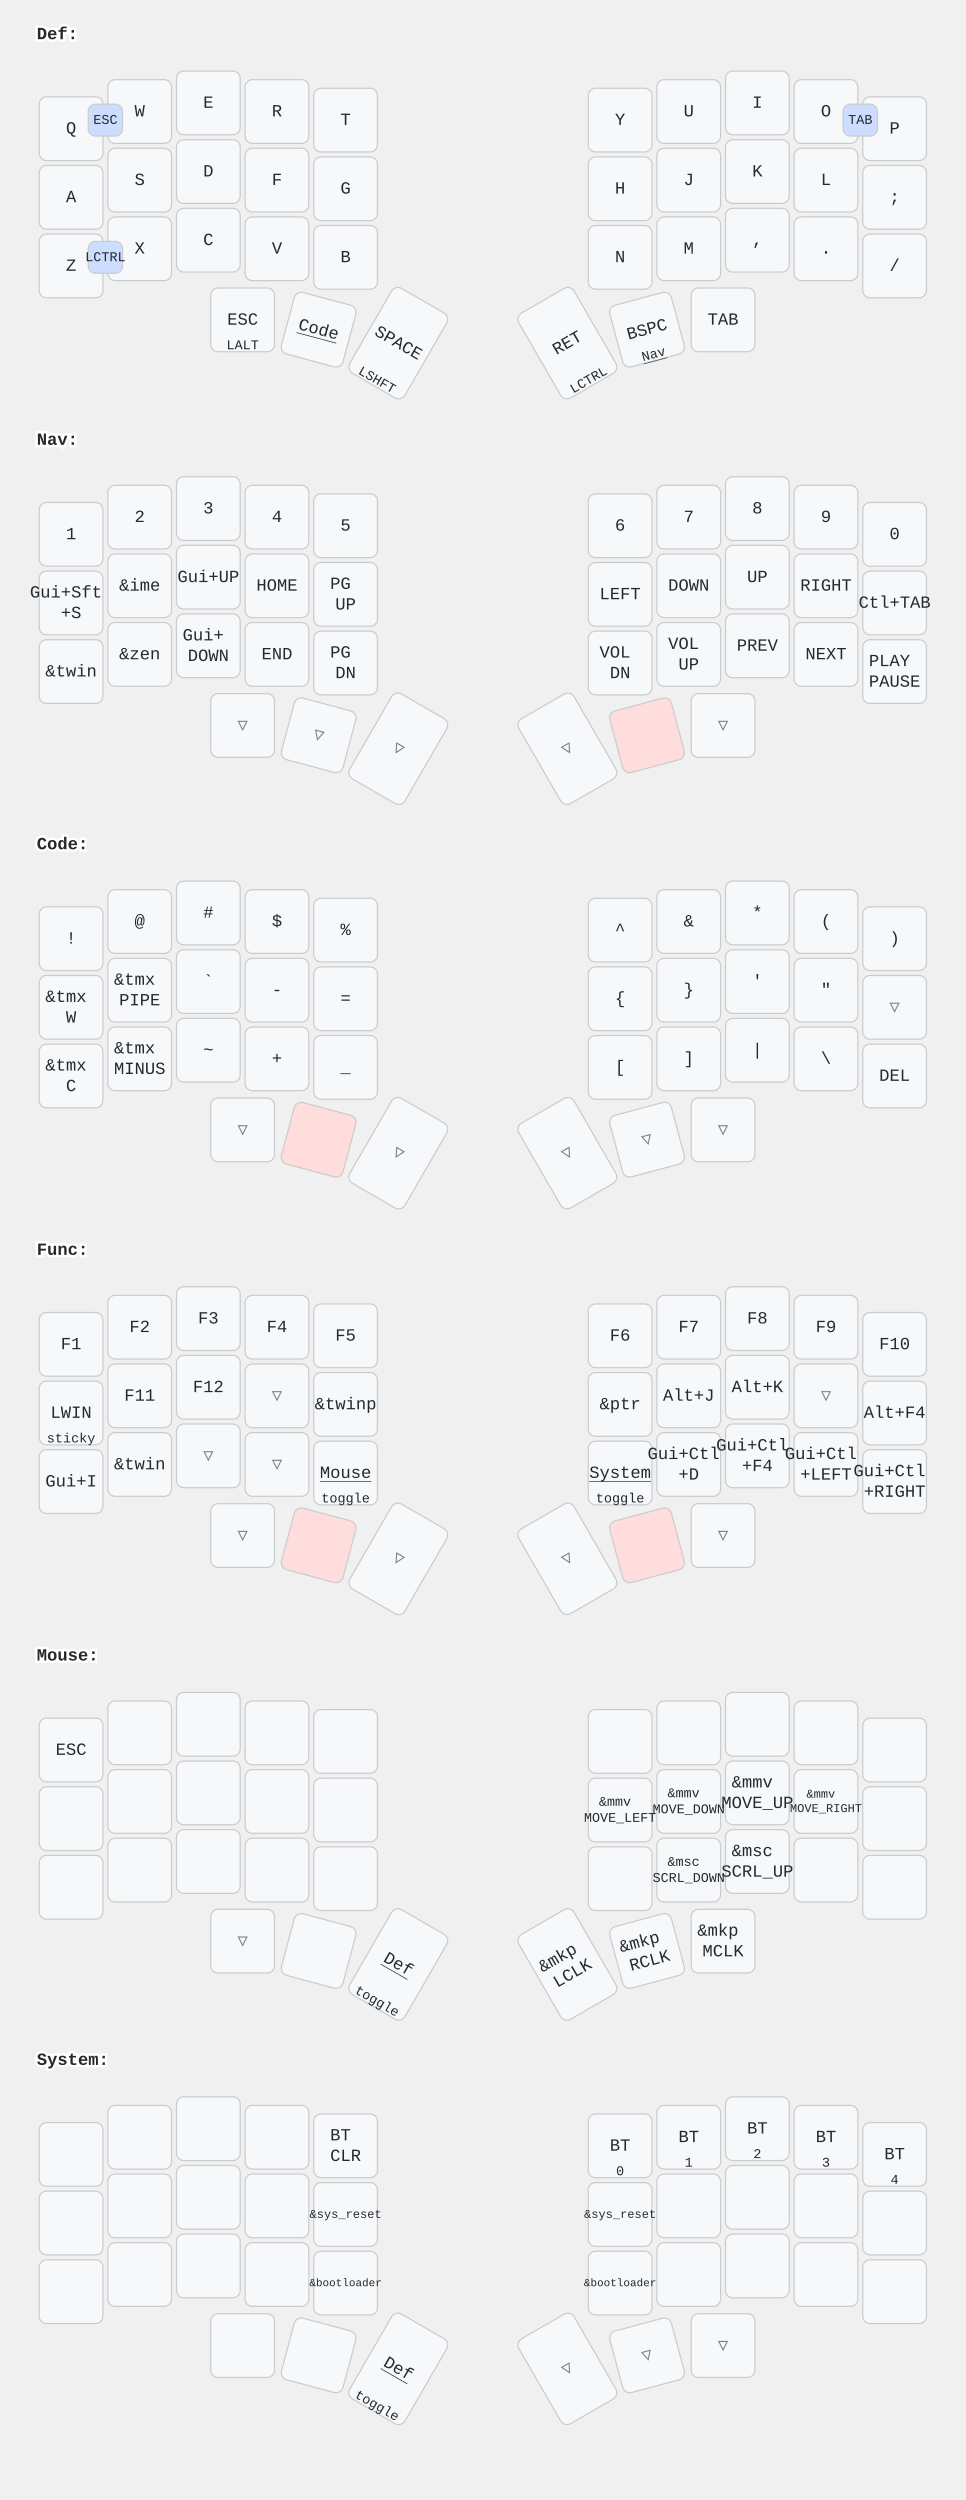
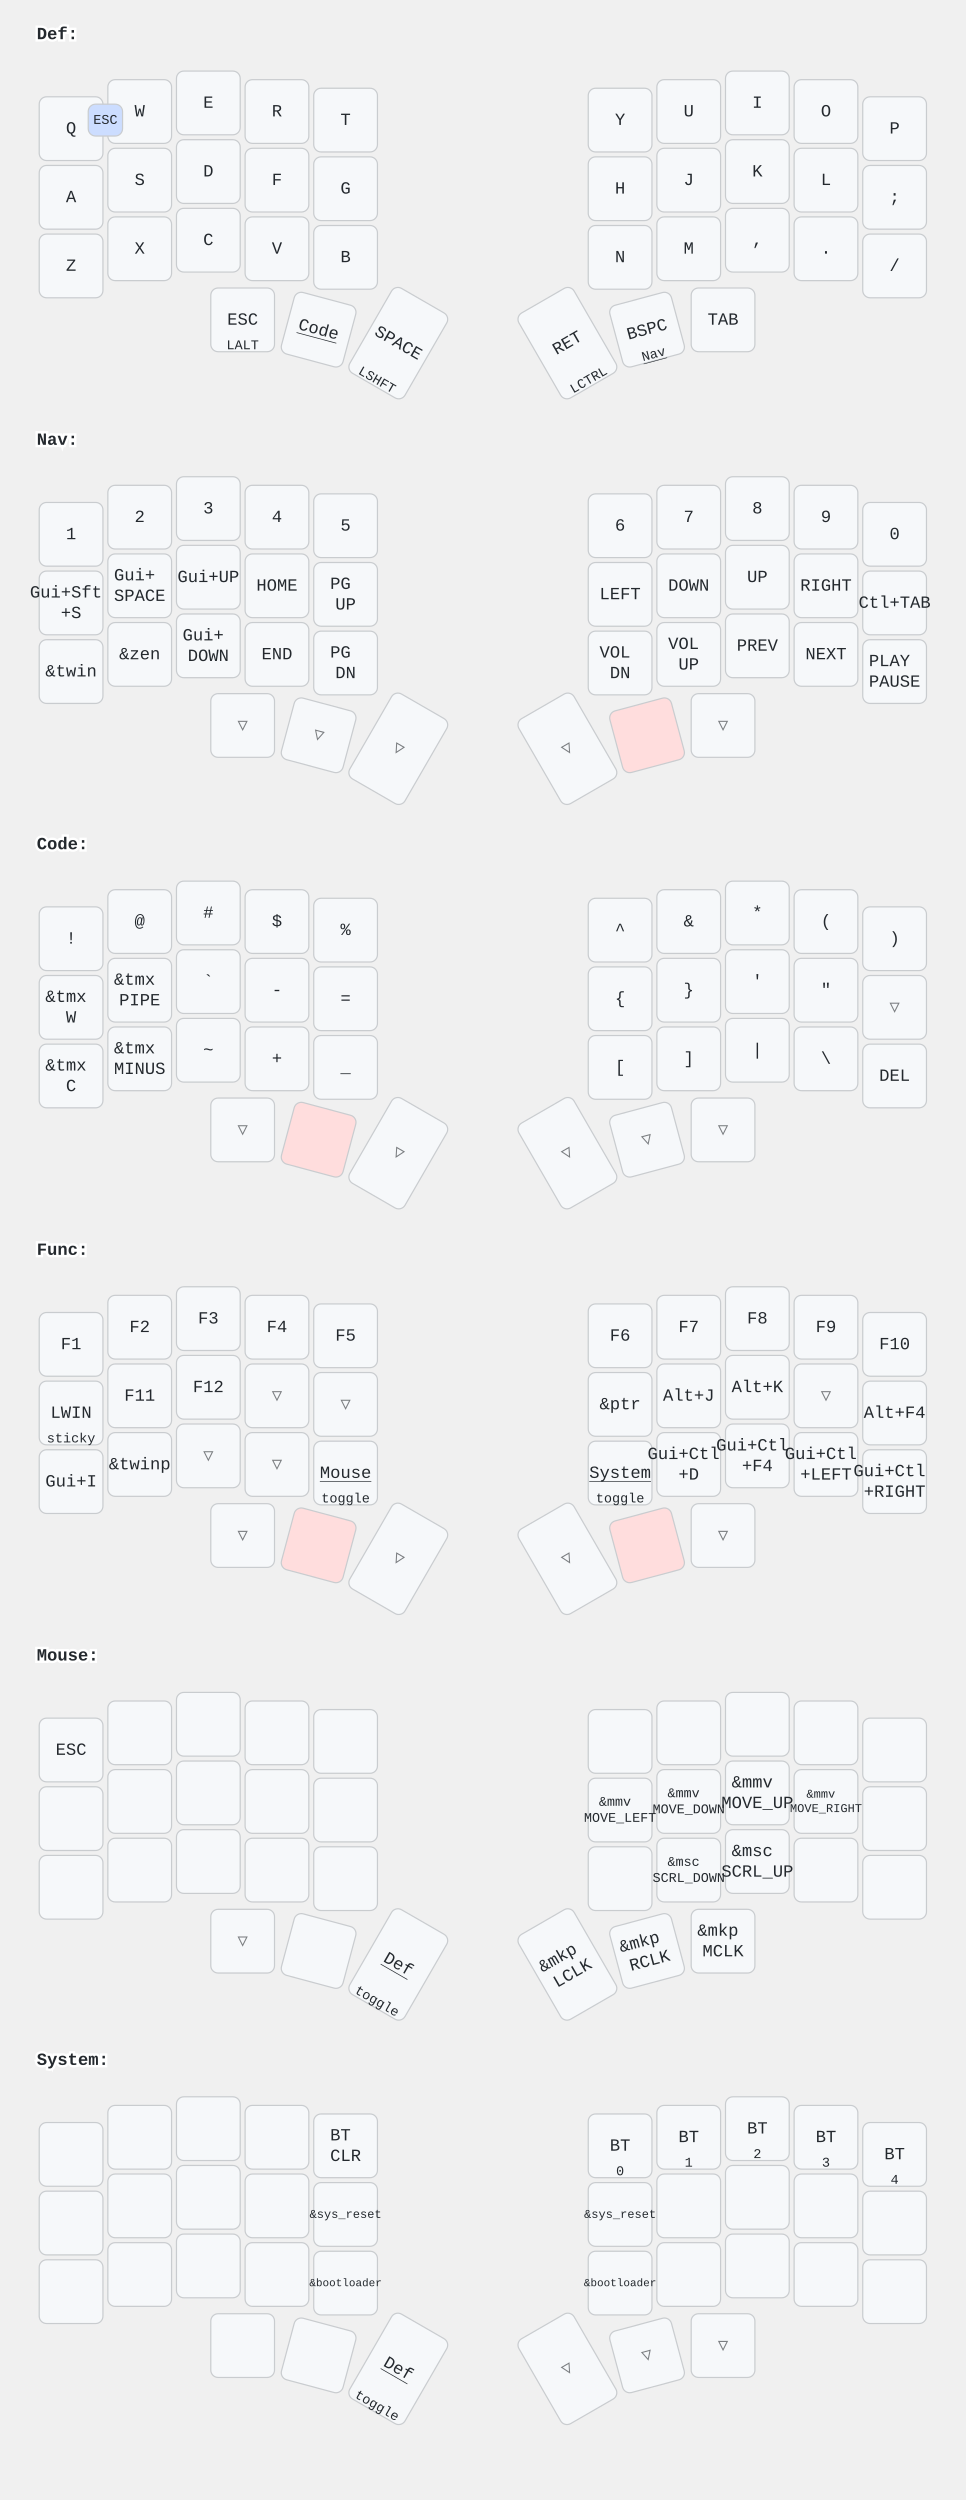
<svg xmlns="http://www.w3.org/2000/svg" width="788" height="2040" viewBox="0 0 788 2040" class="keymap">
  <style>/* inherit to force styles through use tags */
svg path {
    fill: inherit;
}

/* font and background color specifications */
svg.keymap {
    font-family: SFMono-Regular,Consolas,Liberation Mono,Menlo,monospace;
    font-size: 14px;
    font-kerning: normal;
    text-rendering: optimizeLegibility;
    fill: #24292e;
}

/* default key styling */
rect.key {
    fill: #f6f8fa;
}

rect.key, rect.combo {
    stroke: #c9cccf;
    stroke-width: 1;
}

/* default key side styling, only used is draw_key_sides is set */
rect.side {
    filter: brightness(90%);
}

/* color accent for combo boxes */
rect.combo, rect.combo-separate {
    fill: #cdf;
}

/* color accent for held keys */
rect.held, rect.combo.held {
    fill: #fdd;
}

/* color accent for ghost (optional) keys */
rect.ghost, rect.combo.ghost {
    stroke-dasharray: 4, 4;
    stroke-width: 2;
}

text {
    text-anchor: middle;
    dominant-baseline: middle;
}

/* styling for layer labels */
text.label {
    font-weight: bold;
    text-anchor: start;
    stroke: white;
    stroke-width: 4;
    paint-order: stroke;
}

/* styling for optional footer */
text.footer {
    text-anchor: end;
    dominant-baseline: auto;
    stroke: white;
    stroke-width: 4;
    paint-order: stroke;
}

/* styling for combo tap, and key non-tap label text */
text.combo, text.hold, text.shifted, text.left, text.right, text.tl, text.tr, text.bl, text.br {
    font-size: 11px;
}

text.hold, text.bl, text.br {
    text-anchor: middle;
    dominant-baseline: auto;
}

text.shifted, text.tl, text.tr {
    text-anchor: middle;
    dominant-baseline: hanging;
}

text.left, text.tl, text.bl {
    text-anchor: start;
}

text.right, text.tr, text.br {
    text-anchor: end;
}

text.layer-activator {
    text-decoration: underline;
}

/* styling for hold/shifted label text in combo box */
text.combo.hold, text.combo.shifted, text.combo.left, text.combo.right {
    font-size: 8px;
}

/* lighter symbol for transparent keys */
text.trans {
    fill: #7b7e81;
}

/* styling for combo dendrons */
path.combo {
    stroke-width: 1;
    stroke: gray;
    fill: none;
}

/* Start Tabler Icons Cleanup */
/* cannot use height/width with glyphs */
.icon-tabler &gt; path {
    fill: inherit;
    stroke: inherit;
    stroke-width: 2;
}
/* hide tabler's default box */
.icon-tabler &gt; path[stroke="none"][fill="none"] {
    visibility: hidden;
}
/* End Tabler Icons Cleanup */
</style>
  <g transform="translate(30, 0)" class="layer-Def">
    <text x="0" y="28" class="label" id="Def">Def:</text>
    <g transform="translate(0, 56)">
      <g transform="translate(28, 49)" class="key keypos-0">
        <rect rx="6" ry="6" x="-26" y="-26" width="52" height="52" class="key" />
        <text x="0" y="0" class="key tap">Q</text>
      </g>
      <g transform="translate(84, 35)" class="key keypos-1">
        <rect rx="6" ry="6" x="-26" y="-26" width="52" height="52" class="key" />
        <text x="0" y="0" class="key tap">W</text>
      </g>
      <g transform="translate(140, 28)" class="key keypos-2">
        <rect rx="6" ry="6" x="-26" y="-26" width="52" height="52" class="key" />
        <text x="0" y="0" class="key tap">E</text>
      </g>
      <g transform="translate(196, 35)" class="key keypos-3">
        <rect rx="6" ry="6" x="-26" y="-26" width="52" height="52" class="key" />
        <text x="0" y="0" class="key tap">R</text>
      </g>
      <g transform="translate(252, 42)" class="key keypos-4">
        <rect rx="6" ry="6" x="-26" y="-26" width="52" height="52" class="key" />
        <text x="0" y="0" class="key tap">T</text>
      </g>
      <g transform="translate(476, 42)" class="key keypos-5">
        <rect rx="6" ry="6" x="-26" y="-26" width="52" height="52" class="key" />
        <text x="0" y="0" class="key tap">Y</text>
      </g>
      <g transform="translate(532, 35)" class="key keypos-6">
        <rect rx="6" ry="6" x="-26" y="-26" width="52" height="52" class="key" />
        <text x="0" y="0" class="key tap">U</text>
      </g>
      <g transform="translate(588, 28)" class="key keypos-7">
        <rect rx="6" ry="6" x="-26" y="-26" width="52" height="52" class="key" />
        <text x="0" y="0" class="key tap">I</text>
      </g>
      <g transform="translate(644, 35)" class="key keypos-8">
        <rect rx="6" ry="6" x="-26" y="-26" width="52" height="52" class="key" />
        <text x="0" y="0" class="key tap">O</text>
      </g>
      <g transform="translate(700, 49)" class="key keypos-9">
        <rect rx="6" ry="6" x="-26" y="-26" width="52" height="52" class="key" />
        <text x="0" y="0" class="key tap">P</text>
      </g>
      <g transform="translate(28, 105)" class="key keypos-10">
        <rect rx="6" ry="6" x="-26" y="-26" width="52" height="52" class="key" />
        <text x="0" y="0" class="key tap">A</text>
      </g>
      <g transform="translate(84, 91)" class="key keypos-11">
        <rect rx="6" ry="6" x="-26" y="-26" width="52" height="52" class="key" />
        <text x="0" y="0" class="key tap">S</text>
      </g>
      <g transform="translate(140, 84)" class="key keypos-12">
        <rect rx="6" ry="6" x="-26" y="-26" width="52" height="52" class="key" />
        <text x="0" y="0" class="key tap">D</text>
      </g>
      <g transform="translate(196, 91)" class="key keypos-13">
        <rect rx="6" ry="6" x="-26" y="-26" width="52" height="52" class="key" />
        <text x="0" y="0" class="key tap">F</text>
      </g>
      <g transform="translate(252, 98)" class="key keypos-14">
        <rect rx="6" ry="6" x="-26" y="-26" width="52" height="52" class="key" />
        <text x="0" y="0" class="key tap">G</text>
      </g>
      <g transform="translate(476, 98)" class="key keypos-15">
        <rect rx="6" ry="6" x="-26" y="-26" width="52" height="52" class="key" />
        <text x="0" y="0" class="key tap">H</text>
      </g>
      <g transform="translate(532, 91)" class="key keypos-16">
        <rect rx="6" ry="6" x="-26" y="-26" width="52" height="52" class="key" />
        <text x="0" y="0" class="key tap">J</text>
      </g>
      <g transform="translate(588, 84)" class="key keypos-17">
        <rect rx="6" ry="6" x="-26" y="-26" width="52" height="52" class="key" />
        <text x="0" y="0" class="key tap">K</text>
      </g>
      <g transform="translate(644, 91)" class="key keypos-18">
        <rect rx="6" ry="6" x="-26" y="-26" width="52" height="52" class="key" />
        <text x="0" y="0" class="key tap">L</text>
      </g>
      <g transform="translate(700, 105)" class="key keypos-19">
        <rect rx="6" ry="6" x="-26" y="-26" width="52" height="52" class="key" />
        <text x="0" y="0" class="key tap">;</text>
      </g>
      <g transform="translate(28, 161)" class="key keypos-20">
        <rect rx="6" ry="6" x="-26" y="-26" width="52" height="52" class="key" />
        <text x="0" y="0" class="key tap">Z</text>
      </g>
      <g transform="translate(84, 147)" class="key keypos-21">
        <rect rx="6" ry="6" x="-26" y="-26" width="52" height="52" class="key" />
        <text x="0" y="0" class="key tap">X</text>
      </g>
      <g transform="translate(140, 140)" class="key keypos-22">
        <rect rx="6" ry="6" x="-26" y="-26" width="52" height="52" class="key" />
        <text x="0" y="0" class="key tap">C</text>
      </g>
      <g transform="translate(196, 147)" class="key keypos-23">
        <rect rx="6" ry="6" x="-26" y="-26" width="52" height="52" class="key" />
        <text x="0" y="0" class="key tap">V</text>
      </g>
      <g transform="translate(252, 154)" class="key keypos-24">
        <rect rx="6" ry="6" x="-26" y="-26" width="52" height="52" class="key" />
        <text x="0" y="0" class="key tap">B</text>
      </g>
      <g transform="translate(476, 154)" class="key keypos-25">
        <rect rx="6" ry="6" x="-26" y="-26" width="52" height="52" class="key" />
        <text x="0" y="0" class="key tap">N</text>
      </g>
      <g transform="translate(532, 147)" class="key keypos-26">
        <rect rx="6" ry="6" x="-26" y="-26" width="52" height="52" class="key" />
        <text x="0" y="0" class="key tap">M</text>
      </g>
      <g transform="translate(588, 140)" class="key keypos-27">
        <rect rx="6" ry="6" x="-26" y="-26" width="52" height="52" class="key" />
        <text x="0" y="0" class="key tap">,</text>
      </g>
      <g transform="translate(644, 147)" class="key keypos-28">
        <rect rx="6" ry="6" x="-26" y="-26" width="52" height="52" class="key" />
        <text x="0" y="0" class="key tap">.</text>
      </g>
      <g transform="translate(700, 161)" class="key keypos-29">
        <rect rx="6" ry="6" x="-26" y="-26" width="52" height="52" class="key" />
        <text x="0" y="0" class="key tap">/</text>
      </g>
      <g transform="translate(168, 205)" class="key keypos-30">
        <rect rx="6" ry="6" x="-26" y="-26" width="52" height="52" class="key" />
        <text x="0" y="0" class="key tap">ESC</text>
        <text x="0" y="24" class="key hold">LALT</text>
      </g>
      <g transform="translate(230, 213) rotate(15.0)" class="key keypos-31">
        <rect rx="6" ry="6" x="-26" y="-26" width="52" height="52" class="key" />
        <a href="#Code">
          <text x="0" y="0" class="key tap layer-activator">Code</text>
        </a>
      </g>
      <g transform="translate(295, 224) rotate(30.0)" class="key keypos-32">
        <rect rx="6" ry="6" x="-26" y="-40" width="52" height="80" class="key" />
        <text x="0" y="0" class="key tap">SPACE</text>
        <text x="0" y="38" class="key hold">LSHFT</text>
      </g>
      <g transform="translate(433, 224) rotate(-30.0)" class="key keypos-33">
        <rect rx="6" ry="6" x="-26" y="-40" width="52" height="80" class="key" />
        <text x="0" y="0" class="key tap">RET</text>
        <text x="0" y="38" class="key hold">LCTRL</text>
      </g>
      <g transform="translate(498, 213) rotate(-15.0)" class="key keypos-34">
        <rect rx="6" ry="6" x="-26" y="-26" width="52" height="52" class="key" />
        <text x="0" y="0" class="key tap">BSPC</text>
        <a href="#Nav">
          <text x="0" y="24" class="key hold layer-activator">Nav</text>
        </a>
      </g>
      <g transform="translate(560, 205)" class="key keypos-35">
        <rect rx="6" ry="6" x="-26" y="-26" width="52" height="52" class="key" />
        <text x="0" y="0" class="key tap">TAB</text>
      </g>
      <g class="combo combopos-0">
-         <rect rx="6" ry="6" x="42" y="141" width="28" height="26" class="combo" />
-         <text x="56" y="154" class="combo tap">LCTRL</text>
-       </g>
-       <g class="combo combopos-1">
        <rect rx="6" ry="6" x="42" y="29" width="28" height="26" class="combo" />
        <text x="56" y="42" class="combo tap">ESC</text>
-       </g>
-       <g class="combo combopos-2">
-         <rect rx="6" ry="6" x="658" y="29" width="28" height="26" class="combo" />
-         <text x="672" y="42" class="combo tap">TAB</text>
      </g>
    </g>
  </g>
  <g transform="translate(30, 331)" class="layer-Nav">
    <text x="0" y="28" class="label" id="Nav">Nav:</text>
    <g transform="translate(0, 56)">
      <g transform="translate(28, 49)" class="key keypos-0">
        <rect rx="6" ry="6" x="-26" y="-26" width="52" height="52" class="key" />
        <text x="0" y="0" class="key tap">1</text>
      </g>
      <g transform="translate(84, 35)" class="key keypos-1">
        <rect rx="6" ry="6" x="-26" y="-26" width="52" height="52" class="key" />
        <text x="0" y="0" class="key tap">2</text>
      </g>
      <g transform="translate(140, 28)" class="key keypos-2">
        <rect rx="6" ry="6" x="-26" y="-26" width="52" height="52" class="key" />
        <text x="0" y="0" class="key tap">3</text>
      </g>
      <g transform="translate(196, 35)" class="key keypos-3">
        <rect rx="6" ry="6" x="-26" y="-26" width="52" height="52" class="key" />
        <text x="0" y="0" class="key tap">4</text>
      </g>
      <g transform="translate(252, 42)" class="key keypos-4">
        <rect rx="6" ry="6" x="-26" y="-26" width="52" height="52" class="key" />
        <text x="0" y="0" class="key tap">5</text>
      </g>
      <g transform="translate(476, 42)" class="key keypos-5">
        <rect rx="6" ry="6" x="-26" y="-26" width="52" height="52" class="key" />
        <text x="0" y="0" class="key tap">6</text>
      </g>
      <g transform="translate(532, 35)" class="key keypos-6">
        <rect rx="6" ry="6" x="-26" y="-26" width="52" height="52" class="key" />
        <text x="0" y="0" class="key tap">7</text>
      </g>
      <g transform="translate(588, 28)" class="key keypos-7">
        <rect rx="6" ry="6" x="-26" y="-26" width="52" height="52" class="key" />
        <text x="0" y="0" class="key tap">8</text>
      </g>
      <g transform="translate(644, 35)" class="key keypos-8">
        <rect rx="6" ry="6" x="-26" y="-26" width="52" height="52" class="key" />
        <text x="0" y="0" class="key tap">9</text>
      </g>
      <g transform="translate(700, 49)" class="key keypos-9">
        <rect rx="6" ry="6" x="-26" y="-26" width="52" height="52" class="key" />
        <text x="0" y="0" class="key tap">0</text>
      </g>
      <g transform="translate(28, 105)" class="key keypos-10">
        <rect rx="6" ry="6" x="-26" y="-26" width="52" height="52" class="key" />
        <text x="0" y="0" class="key tap">
          <tspan x="0" dy="-0.6em">Gui+Sft</tspan>
          <tspan x="0" dy="1.2em">+S</tspan>
        </text>
      </g>
      <g transform="translate(84, 91)" class="key keypos-11">
        <rect rx="6" ry="6" x="-26" y="-26" width="52" height="52" class="key" />
-         <text x="0" y="0" class="key tap">&amp;ime</text>
+         <text x="0" y="0" class="key tap">
+           <tspan x="0" dy="-0.6em">Gui+</tspan>
+           <tspan x="0" dy="1.2em">SPACE</tspan>
+         </text>
      </g>
      <g transform="translate(140, 84)" class="key keypos-12">
        <rect rx="6" ry="6" x="-26" y="-26" width="52" height="52" class="key" />
        <text x="0" y="0" class="key tap">Gui+UP</text>
      </g>
      <g transform="translate(196, 91)" class="key keypos-13">
        <rect rx="6" ry="6" x="-26" y="-26" width="52" height="52" class="key" />
        <text x="0" y="0" class="key tap">HOME</text>
      </g>
      <g transform="translate(252, 98)" class="key keypos-14">
        <rect rx="6" ry="6" x="-26" y="-26" width="52" height="52" class="key" />
        <text x="0" y="0" class="key tap">
          <tspan x="0" dy="-0.6em">PG</tspan>
          <tspan x="0" dy="1.2em">UP</tspan>
        </text>
      </g>
      <g transform="translate(476, 98)" class="key keypos-15">
        <rect rx="6" ry="6" x="-26" y="-26" width="52" height="52" class="key" />
        <text x="0" y="0" class="key tap">LEFT</text>
      </g>
      <g transform="translate(532, 91)" class="key keypos-16">
        <rect rx="6" ry="6" x="-26" y="-26" width="52" height="52" class="key" />
        <text x="0" y="0" class="key tap">DOWN</text>
      </g>
      <g transform="translate(588, 84)" class="key keypos-17">
        <rect rx="6" ry="6" x="-26" y="-26" width="52" height="52" class="key" />
        <text x="0" y="0" class="key tap">UP</text>
      </g>
      <g transform="translate(644, 91)" class="key keypos-18">
        <rect rx="6" ry="6" x="-26" y="-26" width="52" height="52" class="key" />
        <text x="0" y="0" class="key tap">RIGHT</text>
      </g>
      <g transform="translate(700, 105)" class="key keypos-19">
        <rect rx="6" ry="6" x="-26" y="-26" width="52" height="52" class="key" />
        <text x="0" y="0" class="key tap">Ctl+TAB</text>
      </g>
      <g transform="translate(28, 161)" class="key keypos-20">
        <rect rx="6" ry="6" x="-26" y="-26" width="52" height="52" class="key" />
        <text x="0" y="0" class="key tap">&amp;twin</text>
      </g>
      <g transform="translate(84, 147)" class="key keypos-21">
        <rect rx="6" ry="6" x="-26" y="-26" width="52" height="52" class="key" />
        <text x="0" y="0" class="key tap">&amp;zen</text>
      </g>
      <g transform="translate(140, 140)" class="key keypos-22">
        <rect rx="6" ry="6" x="-26" y="-26" width="52" height="52" class="key" />
        <text x="0" y="0" class="key tap">
          <tspan x="0" dy="-0.6em">Gui+</tspan>
          <tspan x="0" dy="1.2em">DOWN</tspan>
        </text>
      </g>
      <g transform="translate(196, 147)" class="key keypos-23">
        <rect rx="6" ry="6" x="-26" y="-26" width="52" height="52" class="key" />
        <text x="0" y="0" class="key tap">END</text>
      </g>
      <g transform="translate(252, 154)" class="key keypos-24">
        <rect rx="6" ry="6" x="-26" y="-26" width="52" height="52" class="key" />
        <text x="0" y="0" class="key tap">
          <tspan x="0" dy="-0.6em">PG</tspan>
          <tspan x="0" dy="1.2em">DN</tspan>
        </text>
      </g>
      <g transform="translate(476, 154)" class="key keypos-25">
        <rect rx="6" ry="6" x="-26" y="-26" width="52" height="52" class="key" />
        <text x="0" y="0" class="key tap">
          <tspan x="0" dy="-0.6em">VOL</tspan>
          <tspan x="0" dy="1.2em">DN</tspan>
        </text>
      </g>
      <g transform="translate(532, 147)" class="key keypos-26">
        <rect rx="6" ry="6" x="-26" y="-26" width="52" height="52" class="key" />
        <text x="0" y="0" class="key tap">
          <tspan x="0" dy="-0.6em">VOL</tspan>
          <tspan x="0" dy="1.2em">UP</tspan>
        </text>
      </g>
      <g transform="translate(588, 140)" class="key keypos-27">
        <rect rx="6" ry="6" x="-26" y="-26" width="52" height="52" class="key" />
        <text x="0" y="0" class="key tap">PREV</text>
      </g>
      <g transform="translate(644, 147)" class="key keypos-28">
        <rect rx="6" ry="6" x="-26" y="-26" width="52" height="52" class="key" />
        <text x="0" y="0" class="key tap">NEXT</text>
      </g>
      <g transform="translate(700, 161)" class="key keypos-29">
        <rect rx="6" ry="6" x="-26" y="-26" width="52" height="52" class="key" />
        <text x="0" y="0" class="key tap">
          <tspan x="0" dy="-0.6em">PLAY</tspan>
          <tspan x="0" dy="1.2em">PAUSE</tspan>
        </text>
      </g>
      <g transform="translate(168, 205)" class="key trans keypos-30">
        <rect rx="6" ry="6" x="-26" y="-26" width="52" height="52" class="key trans" />
        <text x="0" y="0" class="key trans tap">▽</text>
      </g>
      <g transform="translate(230, 213) rotate(15.0)" class="key trans keypos-31">
        <rect rx="6" ry="6" x="-26" y="-26" width="52" height="52" class="key trans" />
        <text x="0" y="0" class="key trans tap">▽</text>
      </g>
      <g transform="translate(295, 224) rotate(30.0)" class="key trans keypos-32">
        <rect rx="6" ry="6" x="-26" y="-40" width="52" height="80" class="key trans" />
        <text x="0" y="0" class="key trans tap">▽</text>
      </g>
      <g transform="translate(433, 224) rotate(-30.0)" class="key trans keypos-33">
        <rect rx="6" ry="6" x="-26" y="-40" width="52" height="80" class="key trans" />
        <text x="0" y="0" class="key trans tap">▽</text>
      </g>
      <g transform="translate(498, 213) rotate(-15.0)" class="key held keypos-34">
        <rect rx="6" ry="6" x="-26" y="-26" width="52" height="52" class="key held" />
      </g>
      <g transform="translate(560, 205)" class="key trans keypos-35">
        <rect rx="6" ry="6" x="-26" y="-26" width="52" height="52" class="key trans" />
        <text x="0" y="0" class="key trans tap">▽</text>
      </g>
    </g>
  </g>
  <g transform="translate(30, 661)" class="layer-Code">
    <text x="0" y="28" class="label" id="Code">Code:</text>
    <g transform="translate(0, 56)">
      <g transform="translate(28, 49)" class="key keypos-0">
        <rect rx="6" ry="6" x="-26" y="-26" width="52" height="52" class="key" />
        <text x="0" y="0" class="key tap">!</text>
      </g>
      <g transform="translate(84, 35)" class="key keypos-1">
        <rect rx="6" ry="6" x="-26" y="-26" width="52" height="52" class="key" />
        <text x="0" y="0" class="key tap">@</text>
      </g>
      <g transform="translate(140, 28)" class="key keypos-2">
        <rect rx="6" ry="6" x="-26" y="-26" width="52" height="52" class="key" />
        <text x="0" y="0" class="key tap">#</text>
      </g>
      <g transform="translate(196, 35)" class="key keypos-3">
        <rect rx="6" ry="6" x="-26" y="-26" width="52" height="52" class="key" />
        <text x="0" y="0" class="key tap">$</text>
      </g>
      <g transform="translate(252, 42)" class="key keypos-4">
        <rect rx="6" ry="6" x="-26" y="-26" width="52" height="52" class="key" />
        <text x="0" y="0" class="key tap">%</text>
      </g>
      <g transform="translate(476, 42)" class="key keypos-5">
        <rect rx="6" ry="6" x="-26" y="-26" width="52" height="52" class="key" />
        <text x="0" y="0" class="key tap">^</text>
      </g>
      <g transform="translate(532, 35)" class="key keypos-6">
        <rect rx="6" ry="6" x="-26" y="-26" width="52" height="52" class="key" />
        <text x="0" y="0" class="key tap">&amp;</text>
      </g>
      <g transform="translate(588, 28)" class="key keypos-7">
        <rect rx="6" ry="6" x="-26" y="-26" width="52" height="52" class="key" />
        <text x="0" y="0" class="key tap">*</text>
      </g>
      <g transform="translate(644, 35)" class="key keypos-8">
        <rect rx="6" ry="6" x="-26" y="-26" width="52" height="52" class="key" />
        <text x="0" y="0" class="key tap">(</text>
      </g>
      <g transform="translate(700, 49)" class="key keypos-9">
        <rect rx="6" ry="6" x="-26" y="-26" width="52" height="52" class="key" />
        <text x="0" y="0" class="key tap">)</text>
      </g>
      <g transform="translate(28, 105)" class="key keypos-10">
        <rect rx="6" ry="6" x="-26" y="-26" width="52" height="52" class="key" />
        <text x="0" y="0" class="key tap">
          <tspan x="0" dy="-0.6em">&amp;tmx</tspan>
          <tspan x="0" dy="1.2em">W</tspan>
        </text>
      </g>
      <g transform="translate(84, 91)" class="key keypos-11">
        <rect rx="6" ry="6" x="-26" y="-26" width="52" height="52" class="key" />
        <text x="0" y="0" class="key tap">
          <tspan x="0" dy="-0.6em">&amp;tmx</tspan>
          <tspan x="0" dy="1.2em">PIPE</tspan>
        </text>
      </g>
      <g transform="translate(140, 84)" class="key keypos-12">
        <rect rx="6" ry="6" x="-26" y="-26" width="52" height="52" class="key" />
        <text x="0" y="0" class="key tap">`</text>
      </g>
      <g transform="translate(196, 91)" class="key keypos-13">
        <rect rx="6" ry="6" x="-26" y="-26" width="52" height="52" class="key" />
        <text x="0" y="0" class="key tap">-</text>
      </g>
      <g transform="translate(252, 98)" class="key keypos-14">
        <rect rx="6" ry="6" x="-26" y="-26" width="52" height="52" class="key" />
        <text x="0" y="0" class="key tap">=</text>
      </g>
      <g transform="translate(476, 98)" class="key keypos-15">
        <rect rx="6" ry="6" x="-26" y="-26" width="52" height="52" class="key" />
        <text x="0" y="0" class="key tap">{</text>
      </g>
      <g transform="translate(532, 91)" class="key keypos-16">
        <rect rx="6" ry="6" x="-26" y="-26" width="52" height="52" class="key" />
        <text x="0" y="0" class="key tap">}</text>
      </g>
      <g transform="translate(588, 84)" class="key keypos-17">
        <rect rx="6" ry="6" x="-26" y="-26" width="52" height="52" class="key" />
        <text x="0" y="0" class="key tap">'</text>
      </g>
      <g transform="translate(644, 91)" class="key keypos-18">
        <rect rx="6" ry="6" x="-26" y="-26" width="52" height="52" class="key" />
        <text x="0" y="0" class="key tap">"</text>
      </g>
      <g transform="translate(700, 105)" class="key trans keypos-19">
        <rect rx="6" ry="6" x="-26" y="-26" width="52" height="52" class="key trans" />
        <text x="0" y="0" class="key trans tap">▽</text>
      </g>
      <g transform="translate(28, 161)" class="key keypos-20">
        <rect rx="6" ry="6" x="-26" y="-26" width="52" height="52" class="key" />
        <text x="0" y="0" class="key tap">
          <tspan x="0" dy="-0.6em">&amp;tmx</tspan>
          <tspan x="0" dy="1.2em">C</tspan>
        </text>
      </g>
      <g transform="translate(84, 147)" class="key keypos-21">
        <rect rx="6" ry="6" x="-26" y="-26" width="52" height="52" class="key" />
        <text x="0" y="0" class="key tap">
          <tspan x="0" dy="-0.6em">&amp;tmx</tspan>
          <tspan x="0" dy="1.2em">MINUS</tspan>
        </text>
      </g>
      <g transform="translate(140, 140)" class="key keypos-22">
        <rect rx="6" ry="6" x="-26" y="-26" width="52" height="52" class="key" />
        <text x="0" y="0" class="key tap">~</text>
      </g>
      <g transform="translate(196, 147)" class="key keypos-23">
        <rect rx="6" ry="6" x="-26" y="-26" width="52" height="52" class="key" />
        <text x="0" y="0" class="key tap">+</text>
      </g>
      <g transform="translate(252, 154)" class="key keypos-24">
        <rect rx="6" ry="6" x="-26" y="-26" width="52" height="52" class="key" />
        <text x="0" y="0" class="key tap">_</text>
      </g>
      <g transform="translate(476, 154)" class="key keypos-25">
        <rect rx="6" ry="6" x="-26" y="-26" width="52" height="52" class="key" />
        <text x="0" y="0" class="key tap">[</text>
      </g>
      <g transform="translate(532, 147)" class="key keypos-26">
        <rect rx="6" ry="6" x="-26" y="-26" width="52" height="52" class="key" />
        <text x="0" y="0" class="key tap">]</text>
      </g>
      <g transform="translate(588, 140)" class="key keypos-27">
        <rect rx="6" ry="6" x="-26" y="-26" width="52" height="52" class="key" />
        <text x="0" y="0" class="key tap">|</text>
      </g>
      <g transform="translate(644, 147)" class="key keypos-28">
        <rect rx="6" ry="6" x="-26" y="-26" width="52" height="52" class="key" />
        <text x="0" y="0" class="key tap">\</text>
      </g>
      <g transform="translate(700, 161)" class="key keypos-29">
        <rect rx="6" ry="6" x="-26" y="-26" width="52" height="52" class="key" />
        <text x="0" y="0" class="key tap">DEL</text>
      </g>
      <g transform="translate(168, 205)" class="key trans keypos-30">
        <rect rx="6" ry="6" x="-26" y="-26" width="52" height="52" class="key trans" />
        <text x="0" y="0" class="key trans tap">▽</text>
      </g>
      <g transform="translate(230, 213) rotate(15.0)" class="key held keypos-31">
        <rect rx="6" ry="6" x="-26" y="-26" width="52" height="52" class="key held" />
      </g>
      <g transform="translate(295, 224) rotate(30.0)" class="key trans keypos-32">
        <rect rx="6" ry="6" x="-26" y="-40" width="52" height="80" class="key trans" />
        <text x="0" y="0" class="key trans tap">▽</text>
      </g>
      <g transform="translate(433, 224) rotate(-30.0)" class="key trans keypos-33">
        <rect rx="6" ry="6" x="-26" y="-40" width="52" height="80" class="key trans" />
        <text x="0" y="0" class="key trans tap">▽</text>
      </g>
      <g transform="translate(498, 213) rotate(-15.0)" class="key trans keypos-34">
        <rect rx="6" ry="6" x="-26" y="-26" width="52" height="52" class="key trans" />
        <text x="0" y="0" class="key trans tap">▽</text>
      </g>
      <g transform="translate(560, 205)" class="key trans keypos-35">
        <rect rx="6" ry="6" x="-26" y="-26" width="52" height="52" class="key trans" />
        <text x="0" y="0" class="key trans tap">▽</text>
      </g>
    </g>
  </g>
  <g transform="translate(30, 992)" class="layer-Func">
    <text x="0" y="28" class="label" id="Func">Func:</text>
    <g transform="translate(0, 56)">
      <g transform="translate(28, 49)" class="key keypos-0">
        <rect rx="6" ry="6" x="-26" y="-26" width="52" height="52" class="key" />
        <text x="0" y="0" class="key tap">F1</text>
      </g>
      <g transform="translate(84, 35)" class="key keypos-1">
        <rect rx="6" ry="6" x="-26" y="-26" width="52" height="52" class="key" />
        <text x="0" y="0" class="key tap">F2</text>
      </g>
      <g transform="translate(140, 28)" class="key keypos-2">
        <rect rx="6" ry="6" x="-26" y="-26" width="52" height="52" class="key" />
        <text x="0" y="0" class="key tap">F3</text>
      </g>
      <g transform="translate(196, 35)" class="key keypos-3">
        <rect rx="6" ry="6" x="-26" y="-26" width="52" height="52" class="key" />
        <text x="0" y="0" class="key tap">F4</text>
      </g>
      <g transform="translate(252, 42)" class="key keypos-4">
        <rect rx="6" ry="6" x="-26" y="-26" width="52" height="52" class="key" />
        <text x="0" y="0" class="key tap">F5</text>
      </g>
      <g transform="translate(476, 42)" class="key keypos-5">
        <rect rx="6" ry="6" x="-26" y="-26" width="52" height="52" class="key" />
        <text x="0" y="0" class="key tap">F6</text>
      </g>
      <g transform="translate(532, 35)" class="key keypos-6">
        <rect rx="6" ry="6" x="-26" y="-26" width="52" height="52" class="key" />
        <text x="0" y="0" class="key tap">F7</text>
      </g>
      <g transform="translate(588, 28)" class="key keypos-7">
        <rect rx="6" ry="6" x="-26" y="-26" width="52" height="52" class="key" />
        <text x="0" y="0" class="key tap">F8</text>
      </g>
      <g transform="translate(644, 35)" class="key keypos-8">
        <rect rx="6" ry="6" x="-26" y="-26" width="52" height="52" class="key" />
        <text x="0" y="0" class="key tap">F9</text>
      </g>
      <g transform="translate(700, 49)" class="key keypos-9">
        <rect rx="6" ry="6" x="-26" y="-26" width="52" height="52" class="key" />
        <text x="0" y="0" class="key tap">F10</text>
      </g>
      <g transform="translate(28, 105)" class="key keypos-10">
        <rect rx="6" ry="6" x="-26" y="-26" width="52" height="52" class="key" />
        <text x="0" y="0" class="key tap">LWIN</text>
        <text x="0" y="24" class="key hold">sticky</text>
      </g>
      <g transform="translate(84, 91)" class="key keypos-11">
        <rect rx="6" ry="6" x="-26" y="-26" width="52" height="52" class="key" />
        <text x="0" y="0" class="key tap">F11</text>
      </g>
      <g transform="translate(140, 84)" class="key keypos-12">
        <rect rx="6" ry="6" x="-26" y="-26" width="52" height="52" class="key" />
        <text x="0" y="0" class="key tap">F12</text>
      </g>
      <g transform="translate(196, 91)" class="key trans keypos-13">
        <rect rx="6" ry="6" x="-26" y="-26" width="52" height="52" class="key trans" />
        <text x="0" y="0" class="key trans tap">▽</text>
      </g>
-       <g transform="translate(252, 98)" class="key keypos-14">
+       <g transform="translate(252, 98)" class="key trans keypos-14">
+         <rect rx="6" ry="6" x="-26" y="-26" width="52" height="52" class="key trans" />
+         <text x="0" y="0" class="key trans tap">▽</text>
+       </g>
+       <g transform="translate(476, 98)" class="key keypos-15">
+         <rect rx="6" ry="6" x="-26" y="-26" width="52" height="52" class="key" />
+         <text x="0" y="0" class="key tap">&amp;ptr</text>
+       </g>
+       <g transform="translate(532, 91)" class="key keypos-16">
+         <rect rx="6" ry="6" x="-26" y="-26" width="52" height="52" class="key" />
+         <text x="0" y="0" class="key tap">Alt+J</text>
+       </g>
+       <g transform="translate(588, 84)" class="key keypos-17">
+         <rect rx="6" ry="6" x="-26" y="-26" width="52" height="52" class="key" />
+         <text x="0" y="0" class="key tap">Alt+K</text>
+       </g>
+       <g transform="translate(644, 91)" class="key trans keypos-18">
+         <rect rx="6" ry="6" x="-26" y="-26" width="52" height="52" class="key trans" />
+         <text x="0" y="0" class="key trans tap">▽</text>
+       </g>
+       <g transform="translate(700, 105)" class="key keypos-19">
+         <rect rx="6" ry="6" x="-26" y="-26" width="52" height="52" class="key" />
+         <text x="0" y="0" class="key tap">Alt+F4</text>
+       </g>
+       <g transform="translate(28, 161)" class="key keypos-20">
+         <rect rx="6" ry="6" x="-26" y="-26" width="52" height="52" class="key" />
+         <text x="0" y="0" class="key tap">Gui+I</text>
+       </g>
+       <g transform="translate(84, 147)" class="key keypos-21">
        <rect rx="6" ry="6" x="-26" y="-26" width="52" height="52" class="key" />
        <text x="0" y="0" class="key tap">&amp;twinp</text>
-       </g>
-       <g transform="translate(476, 98)" class="key keypos-15">
-         <rect rx="6" ry="6" x="-26" y="-26" width="52" height="52" class="key" />
-         <text x="0" y="0" class="key tap">&amp;ptr</text>
-       </g>
-       <g transform="translate(532, 91)" class="key keypos-16">
-         <rect rx="6" ry="6" x="-26" y="-26" width="52" height="52" class="key" />
-         <text x="0" y="0" class="key tap">Alt+J</text>
-       </g>
-       <g transform="translate(588, 84)" class="key keypos-17">
-         <rect rx="6" ry="6" x="-26" y="-26" width="52" height="52" class="key" />
-         <text x="0" y="0" class="key tap">Alt+K</text>
-       </g>
-       <g transform="translate(644, 91)" class="key trans keypos-18">
-         <rect rx="6" ry="6" x="-26" y="-26" width="52" height="52" class="key trans" />
-         <text x="0" y="0" class="key trans tap">▽</text>
-       </g>
-       <g transform="translate(700, 105)" class="key keypos-19">
-         <rect rx="6" ry="6" x="-26" y="-26" width="52" height="52" class="key" />
-         <text x="0" y="0" class="key tap">Alt+F4</text>
-       </g>
-       <g transform="translate(28, 161)" class="key keypos-20">
-         <rect rx="6" ry="6" x="-26" y="-26" width="52" height="52" class="key" />
-         <text x="0" y="0" class="key tap">Gui+I</text>
-       </g>
-       <g transform="translate(84, 147)" class="key keypos-21">
-         <rect rx="6" ry="6" x="-26" y="-26" width="52" height="52" class="key" />
-         <text x="0" y="0" class="key tap">&amp;twin</text>
      </g>
      <g transform="translate(140, 140)" class="key trans keypos-22">
        <rect rx="6" ry="6" x="-26" y="-26" width="52" height="52" class="key trans" />
        <text x="0" y="0" class="key trans tap">▽</text>
      </g>
      <g transform="translate(196, 147)" class="key trans keypos-23">
        <rect rx="6" ry="6" x="-26" y="-26" width="52" height="52" class="key trans" />
        <text x="0" y="0" class="key trans tap">▽</text>
      </g>
      <g transform="translate(252, 154)" class="key keypos-24">
        <rect rx="6" ry="6" x="-26" y="-26" width="52" height="52" class="key" />
        <a href="#Mouse">
          <text x="0" y="0" class="key tap layer-activator">Mouse</text>
        </a>
        <text x="0" y="24" class="key hold">toggle</text>
      </g>
      <g transform="translate(476, 154)" class="key keypos-25">
        <rect rx="6" ry="6" x="-26" y="-26" width="52" height="52" class="key" />
        <a href="#System">
          <text x="0" y="0" class="key tap layer-activator">System</text>
        </a>
        <text x="0" y="24" class="key hold">toggle</text>
      </g>
      <g transform="translate(532, 147)" class="key keypos-26">
        <rect rx="6" ry="6" x="-26" y="-26" width="52" height="52" class="key" />
        <text x="0" y="0" class="key tap">
          <tspan x="0" dy="-0.6em">Gui+Ctl</tspan>
          <tspan x="0" dy="1.2em">+D</tspan>
        </text>
      </g>
      <g transform="translate(588, 140)" class="key keypos-27">
        <rect rx="6" ry="6" x="-26" y="-26" width="52" height="52" class="key" />
        <text x="0" y="0" class="key tap">
          <tspan x="0" dy="-0.6em">Gui+Ctl</tspan>
          <tspan x="0" dy="1.2em">+F4</tspan>
        </text>
      </g>
      <g transform="translate(644, 147)" class="key keypos-28">
        <rect rx="6" ry="6" x="-26" y="-26" width="52" height="52" class="key" />
        <text x="0" y="0" class="key tap">
          <tspan x="0" dy="-0.6em">Gui+Ctl</tspan>
          <tspan x="0" dy="1.2em">+LEFT</tspan>
        </text>
      </g>
      <g transform="translate(700, 161)" class="key keypos-29">
        <rect rx="6" ry="6" x="-26" y="-26" width="52" height="52" class="key" />
        <text x="0" y="0" class="key tap">
          <tspan x="0" dy="-0.6em">Gui+Ctl</tspan>
          <tspan x="0" dy="1.2em">+RIGHT</tspan>
        </text>
      </g>
      <g transform="translate(168, 205)" class="key trans keypos-30">
        <rect rx="6" ry="6" x="-26" y="-26" width="52" height="52" class="key trans" />
        <text x="0" y="0" class="key trans tap">▽</text>
      </g>
      <g transform="translate(230, 213) rotate(15.0)" class="key held keypos-31">
        <rect rx="6" ry="6" x="-26" y="-26" width="52" height="52" class="key held" />
      </g>
      <g transform="translate(295, 224) rotate(30.0)" class="key trans keypos-32">
        <rect rx="6" ry="6" x="-26" y="-40" width="52" height="80" class="key trans" />
        <text x="0" y="0" class="key trans tap">▽</text>
      </g>
      <g transform="translate(433, 224) rotate(-30.0)" class="key trans keypos-33">
        <rect rx="6" ry="6" x="-26" y="-40" width="52" height="80" class="key trans" />
        <text x="0" y="0" class="key trans tap">▽</text>
      </g>
      <g transform="translate(498, 213) rotate(-15.0)" class="key held keypos-34">
        <rect rx="6" ry="6" x="-26" y="-26" width="52" height="52" class="key held" />
      </g>
      <g transform="translate(560, 205)" class="key trans keypos-35">
        <rect rx="6" ry="6" x="-26" y="-26" width="52" height="52" class="key trans" />
        <text x="0" y="0" class="key trans tap">▽</text>
      </g>
    </g>
  </g>
  <g transform="translate(30, 1323)" class="layer-Mouse">
    <text x="0" y="28" class="label" id="Mouse">Mouse:</text>
    <g transform="translate(0, 56)">
      <g transform="translate(28, 49)" class="key keypos-0">
        <rect rx="6" ry="6" x="-26" y="-26" width="52" height="52" class="key" />
        <text x="0" y="0" class="key tap">ESC</text>
      </g>
      <g transform="translate(84, 35)" class="key keypos-1">
        <rect rx="6" ry="6" x="-26" y="-26" width="52" height="52" class="key" />
      </g>
      <g transform="translate(140, 28)" class="key keypos-2">
        <rect rx="6" ry="6" x="-26" y="-26" width="52" height="52" class="key" />
      </g>
      <g transform="translate(196, 35)" class="key keypos-3">
        <rect rx="6" ry="6" x="-26" y="-26" width="52" height="52" class="key" />
      </g>
      <g transform="translate(252, 42)" class="key keypos-4">
        <rect rx="6" ry="6" x="-26" y="-26" width="52" height="52" class="key" />
      </g>
      <g transform="translate(476, 42)" class="key keypos-5">
        <rect rx="6" ry="6" x="-26" y="-26" width="52" height="52" class="key" />
      </g>
      <g transform="translate(532, 35)" class="key keypos-6">
        <rect rx="6" ry="6" x="-26" y="-26" width="52" height="52" class="key" />
      </g>
      <g transform="translate(588, 28)" class="key keypos-7">
        <rect rx="6" ry="6" x="-26" y="-26" width="52" height="52" class="key" />
      </g>
      <g transform="translate(644, 35)" class="key keypos-8">
        <rect rx="6" ry="6" x="-26" y="-26" width="52" height="52" class="key" />
      </g>
      <g transform="translate(700, 49)" class="key keypos-9">
        <rect rx="6" ry="6" x="-26" y="-26" width="52" height="52" class="key" />
      </g>
      <g transform="translate(28, 105)" class="key keypos-10">
        <rect rx="6" ry="6" x="-26" y="-26" width="52" height="52" class="key" />
      </g>
      <g transform="translate(84, 91)" class="key keypos-11">
        <rect rx="6" ry="6" x="-26" y="-26" width="52" height="52" class="key" />
      </g>
      <g transform="translate(140, 84)" class="key keypos-12">
        <rect rx="6" ry="6" x="-26" y="-26" width="52" height="52" class="key" />
      </g>
      <g transform="translate(196, 91)" class="key keypos-13">
        <rect rx="6" ry="6" x="-26" y="-26" width="52" height="52" class="key" />
      </g>
      <g transform="translate(252, 98)" class="key keypos-14">
        <rect rx="6" ry="6" x="-26" y="-26" width="52" height="52" class="key" />
      </g>
      <g transform="translate(476, 98)" class="key keypos-15">
        <rect rx="6" ry="6" x="-26" y="-26" width="52" height="52" class="key" />
        <text x="0" y="0" class="key tap">
          <tspan x="0" dy="-0.6em" style="font-size: 78%">&amp;mmv</tspan>
          <tspan x="0" dy="1.2em" style="font-size: 78%">MOVE_LEFT</tspan>
        </text>
      </g>
      <g transform="translate(532, 91)" class="key keypos-16">
        <rect rx="6" ry="6" x="-26" y="-26" width="52" height="52" class="key" />
        <text x="0" y="0" class="key tap">
          <tspan x="0" dy="-0.6em" style="font-size: 78%">&amp;mmv</tspan>
          <tspan x="0" dy="1.2em" style="font-size: 78%">MOVE_DOWN</tspan>
        </text>
      </g>
      <g transform="translate(588, 84)" class="key keypos-17">
        <rect rx="6" ry="6" x="-26" y="-26" width="52" height="52" class="key" />
        <text x="0" y="0" class="key tap">
          <tspan x="0" dy="-0.6em">&amp;mmv</tspan>
          <tspan x="0" dy="1.2em">MOVE_UP</tspan>
        </text>
      </g>
      <g transform="translate(644, 91)" class="key keypos-18">
        <rect rx="6" ry="6" x="-26" y="-26" width="52" height="52" class="key" />
        <text x="0" y="0" class="key tap">
          <tspan x="0" dy="-0.6em" style="font-size: 70%">&amp;mmv</tspan>
          <tspan x="0" dy="1.2em" style="font-size: 70%">MOVE_RIGHT</tspan>
        </text>
      </g>
      <g transform="translate(700, 105)" class="key keypos-19">
        <rect rx="6" ry="6" x="-26" y="-26" width="52" height="52" class="key" />
      </g>
      <g transform="translate(28, 161)" class="key keypos-20">
        <rect rx="6" ry="6" x="-26" y="-26" width="52" height="52" class="key" />
      </g>
      <g transform="translate(84, 147)" class="key keypos-21">
        <rect rx="6" ry="6" x="-26" y="-26" width="52" height="52" class="key" />
      </g>
      <g transform="translate(140, 140)" class="key keypos-22">
        <rect rx="6" ry="6" x="-26" y="-26" width="52" height="52" class="key" />
      </g>
      <g transform="translate(196, 147)" class="key keypos-23">
        <rect rx="6" ry="6" x="-26" y="-26" width="52" height="52" class="key" />
      </g>
      <g transform="translate(252, 154)" class="key keypos-24">
        <rect rx="6" ry="6" x="-26" y="-26" width="52" height="52" class="key" />
      </g>
      <g transform="translate(476, 154)" class="key keypos-25">
        <rect rx="6" ry="6" x="-26" y="-26" width="52" height="52" class="key" />
      </g>
      <g transform="translate(532, 147)" class="key keypos-26">
        <rect rx="6" ry="6" x="-26" y="-26" width="52" height="52" class="key" />
        <text x="0" y="0" class="key tap">
          <tspan x="0" dy="-0.6em" style="font-size: 78%">&amp;msc</tspan>
          <tspan x="0" dy="1.2em" style="font-size: 78%">SCRL_DOWN</tspan>
        </text>
      </g>
      <g transform="translate(588, 140)" class="key keypos-27">
        <rect rx="6" ry="6" x="-26" y="-26" width="52" height="52" class="key" />
        <text x="0" y="0" class="key tap">
          <tspan x="0" dy="-0.6em">&amp;msc</tspan>
          <tspan x="0" dy="1.2em">SCRL_UP</tspan>
        </text>
      </g>
      <g transform="translate(644, 147)" class="key keypos-28">
        <rect rx="6" ry="6" x="-26" y="-26" width="52" height="52" class="key" />
      </g>
      <g transform="translate(700, 161)" class="key keypos-29">
        <rect rx="6" ry="6" x="-26" y="-26" width="52" height="52" class="key" />
      </g>
      <g transform="translate(168, 205)" class="key trans keypos-30">
        <rect rx="6" ry="6" x="-26" y="-26" width="52" height="52" class="key trans" />
        <text x="0" y="0" class="key trans tap">▽</text>
      </g>
      <g transform="translate(230, 213) rotate(15.0)" class="key keypos-31">
        <rect rx="6" ry="6" x="-26" y="-26" width="52" height="52" class="key" />
      </g>
      <g transform="translate(295, 224) rotate(30.0)" class="key keypos-32">
        <rect rx="6" ry="6" x="-26" y="-40" width="52" height="80" class="key" />
        <a href="#Def">
          <text x="0" y="0" class="key tap layer-activator">Def</text>
        </a>
        <text x="0" y="38" class="key hold">toggle</text>
      </g>
      <g transform="translate(433, 224) rotate(-30.0)" class="key keypos-33">
        <rect rx="6" ry="6" x="-26" y="-40" width="52" height="80" class="key" />
        <text x="0" y="0" class="key tap">
          <tspan x="0" dy="-0.6em">&amp;mkp</tspan>
          <tspan x="0" dy="1.2em">LCLK</tspan>
        </text>
      </g>
      <g transform="translate(498, 213) rotate(-15.0)" class="key keypos-34">
        <rect rx="6" ry="6" x="-26" y="-26" width="52" height="52" class="key" />
        <text x="0" y="0" class="key tap">
          <tspan x="0" dy="-0.6em">&amp;mkp</tspan>
          <tspan x="0" dy="1.2em">RCLK</tspan>
        </text>
      </g>
      <g transform="translate(560, 205)" class="key keypos-35">
        <rect rx="6" ry="6" x="-26" y="-26" width="52" height="52" class="key" />
        <text x="0" y="0" class="key tap">
          <tspan x="0" dy="-0.6em">&amp;mkp</tspan>
          <tspan x="0" dy="1.2em">MCLK</tspan>
        </text>
      </g>
    </g>
  </g>
  <g transform="translate(30, 1653)" class="layer-System">
    <text x="0" y="28" class="label" id="System">System:</text>
    <g transform="translate(0, 56)">
      <g transform="translate(28, 49)" class="key keypos-0">
        <rect rx="6" ry="6" x="-26" y="-26" width="52" height="52" class="key" />
      </g>
      <g transform="translate(84, 35)" class="key keypos-1">
        <rect rx="6" ry="6" x="-26" y="-26" width="52" height="52" class="key" />
      </g>
      <g transform="translate(140, 28)" class="key keypos-2">
        <rect rx="6" ry="6" x="-26" y="-26" width="52" height="52" class="key" />
      </g>
      <g transform="translate(196, 35)" class="key keypos-3">
        <rect rx="6" ry="6" x="-26" y="-26" width="52" height="52" class="key" />
      </g>
      <g transform="translate(252, 42)" class="key keypos-4">
        <rect rx="6" ry="6" x="-26" y="-26" width="52" height="52" class="key" />
        <text x="0" y="0" class="key tap">
          <tspan x="0" dy="-0.6em">BT</tspan>
          <tspan x="0" dy="1.2em">CLR</tspan>
        </text>
      </g>
      <g transform="translate(476, 42)" class="key keypos-5">
        <rect rx="6" ry="6" x="-26" y="-26" width="52" height="52" class="key" />
        <text x="0" y="0" class="key tap">BT</text>
        <text x="0" y="24" class="key hold">0</text>
      </g>
      <g transform="translate(532, 35)" class="key keypos-6">
        <rect rx="6" ry="6" x="-26" y="-26" width="52" height="52" class="key" />
        <text x="0" y="0" class="key tap">BT</text>
        <text x="0" y="24" class="key hold">1</text>
      </g>
      <g transform="translate(588, 28)" class="key keypos-7">
        <rect rx="6" ry="6" x="-26" y="-26" width="52" height="52" class="key" />
        <text x="0" y="0" class="key tap">BT</text>
        <text x="0" y="24" class="key hold">2</text>
      </g>
      <g transform="translate(644, 35)" class="key keypos-8">
        <rect rx="6" ry="6" x="-26" y="-26" width="52" height="52" class="key" />
        <text x="0" y="0" class="key tap">BT</text>
        <text x="0" y="24" class="key hold">3</text>
      </g>
      <g transform="translate(700, 49)" class="key keypos-9">
        <rect rx="6" ry="6" x="-26" y="-26" width="52" height="52" class="key" />
        <text x="0" y="0" class="key tap">BT</text>
        <text x="0" y="24" class="key hold">4</text>
      </g>
      <g transform="translate(28, 105)" class="key keypos-10">
        <rect rx="6" ry="6" x="-26" y="-26" width="52" height="52" class="key" />
      </g>
      <g transform="translate(84, 91)" class="key keypos-11">
        <rect rx="6" ry="6" x="-26" y="-26" width="52" height="52" class="key" />
      </g>
      <g transform="translate(140, 84)" class="key keypos-12">
        <rect rx="6" ry="6" x="-26" y="-26" width="52" height="52" class="key" />
      </g>
      <g transform="translate(196, 91)" class="key keypos-13">
        <rect rx="6" ry="6" x="-26" y="-26" width="52" height="52" class="key" />
      </g>
      <g transform="translate(252, 98)" class="key keypos-14">
        <rect rx="6" ry="6" x="-26" y="-26" width="52" height="52" class="key" />
        <text x="0" y="0" class="key tap">
          <tspan style="font-size: 70%">&amp;sys_reset</tspan>
        </text>
      </g>
      <g transform="translate(476, 98)" class="key keypos-15">
        <rect rx="6" ry="6" x="-26" y="-26" width="52" height="52" class="key" />
        <text x="0" y="0" class="key tap">
          <tspan style="font-size: 70%">&amp;sys_reset</tspan>
        </text>
      </g>
      <g transform="translate(532, 91)" class="key keypos-16">
        <rect rx="6" ry="6" x="-26" y="-26" width="52" height="52" class="key" />
      </g>
      <g transform="translate(588, 84)" class="key keypos-17">
        <rect rx="6" ry="6" x="-26" y="-26" width="52" height="52" class="key" />
      </g>
      <g transform="translate(644, 91)" class="key keypos-18">
        <rect rx="6" ry="6" x="-26" y="-26" width="52" height="52" class="key" />
      </g>
      <g transform="translate(700, 105)" class="key keypos-19">
        <rect rx="6" ry="6" x="-26" y="-26" width="52" height="52" class="key" />
      </g>
      <g transform="translate(28, 161)" class="key keypos-20">
        <rect rx="6" ry="6" x="-26" y="-26" width="52" height="52" class="key" />
      </g>
      <g transform="translate(84, 147)" class="key keypos-21">
        <rect rx="6" ry="6" x="-26" y="-26" width="52" height="52" class="key" />
      </g>
      <g transform="translate(140, 140)" class="key keypos-22">
        <rect rx="6" ry="6" x="-26" y="-26" width="52" height="52" class="key" />
      </g>
      <g transform="translate(196, 147)" class="key keypos-23">
        <rect rx="6" ry="6" x="-26" y="-26" width="52" height="52" class="key" />
      </g>
      <g transform="translate(252, 154)" class="key keypos-24">
        <rect rx="6" ry="6" x="-26" y="-26" width="52" height="52" class="key" />
        <text x="0" y="0" class="key tap">
          <tspan style="font-size: 64%">&amp;bootloader</tspan>
        </text>
      </g>
      <g transform="translate(476, 154)" class="key keypos-25">
        <rect rx="6" ry="6" x="-26" y="-26" width="52" height="52" class="key" />
        <text x="0" y="0" class="key tap">
          <tspan style="font-size: 64%">&amp;bootloader</tspan>
        </text>
      </g>
      <g transform="translate(532, 147)" class="key keypos-26">
        <rect rx="6" ry="6" x="-26" y="-26" width="52" height="52" class="key" />
      </g>
      <g transform="translate(588, 140)" class="key keypos-27">
        <rect rx="6" ry="6" x="-26" y="-26" width="52" height="52" class="key" />
      </g>
      <g transform="translate(644, 147)" class="key keypos-28">
        <rect rx="6" ry="6" x="-26" y="-26" width="52" height="52" class="key" />
      </g>
      <g transform="translate(700, 161)" class="key keypos-29">
        <rect rx="6" ry="6" x="-26" y="-26" width="52" height="52" class="key" />
      </g>
      <g transform="translate(168, 205)" class="key keypos-30">
        <rect rx="6" ry="6" x="-26" y="-26" width="52" height="52" class="key" />
      </g>
      <g transform="translate(230, 213) rotate(15.0)" class="key keypos-31">
        <rect rx="6" ry="6" x="-26" y="-26" width="52" height="52" class="key" />
      </g>
      <g transform="translate(295, 224) rotate(30.0)" class="key keypos-32">
        <rect rx="6" ry="6" x="-26" y="-40" width="52" height="80" class="key" />
        <a href="#Def">
          <text x="0" y="0" class="key tap layer-activator">Def</text>
        </a>
        <text x="0" y="38" class="key hold">toggle</text>
      </g>
      <g transform="translate(433, 224) rotate(-30.0)" class="key trans keypos-33">
        <rect rx="6" ry="6" x="-26" y="-40" width="52" height="80" class="key trans" />
        <text x="0" y="0" class="key trans tap">▽</text>
      </g>
      <g transform="translate(498, 213) rotate(-15.0)" class="key trans keypos-34">
        <rect rx="6" ry="6" x="-26" y="-26" width="52" height="52" class="key trans" />
        <text x="0" y="0" class="key trans tap">▽</text>
      </g>
      <g transform="translate(560, 205)" class="key trans keypos-35">
        <rect rx="6" ry="6" x="-26" y="-26" width="52" height="52" class="key trans" />
        <text x="0" y="0" class="key trans tap">▽</text>
      </g>
    </g>
  </g>
</svg>
